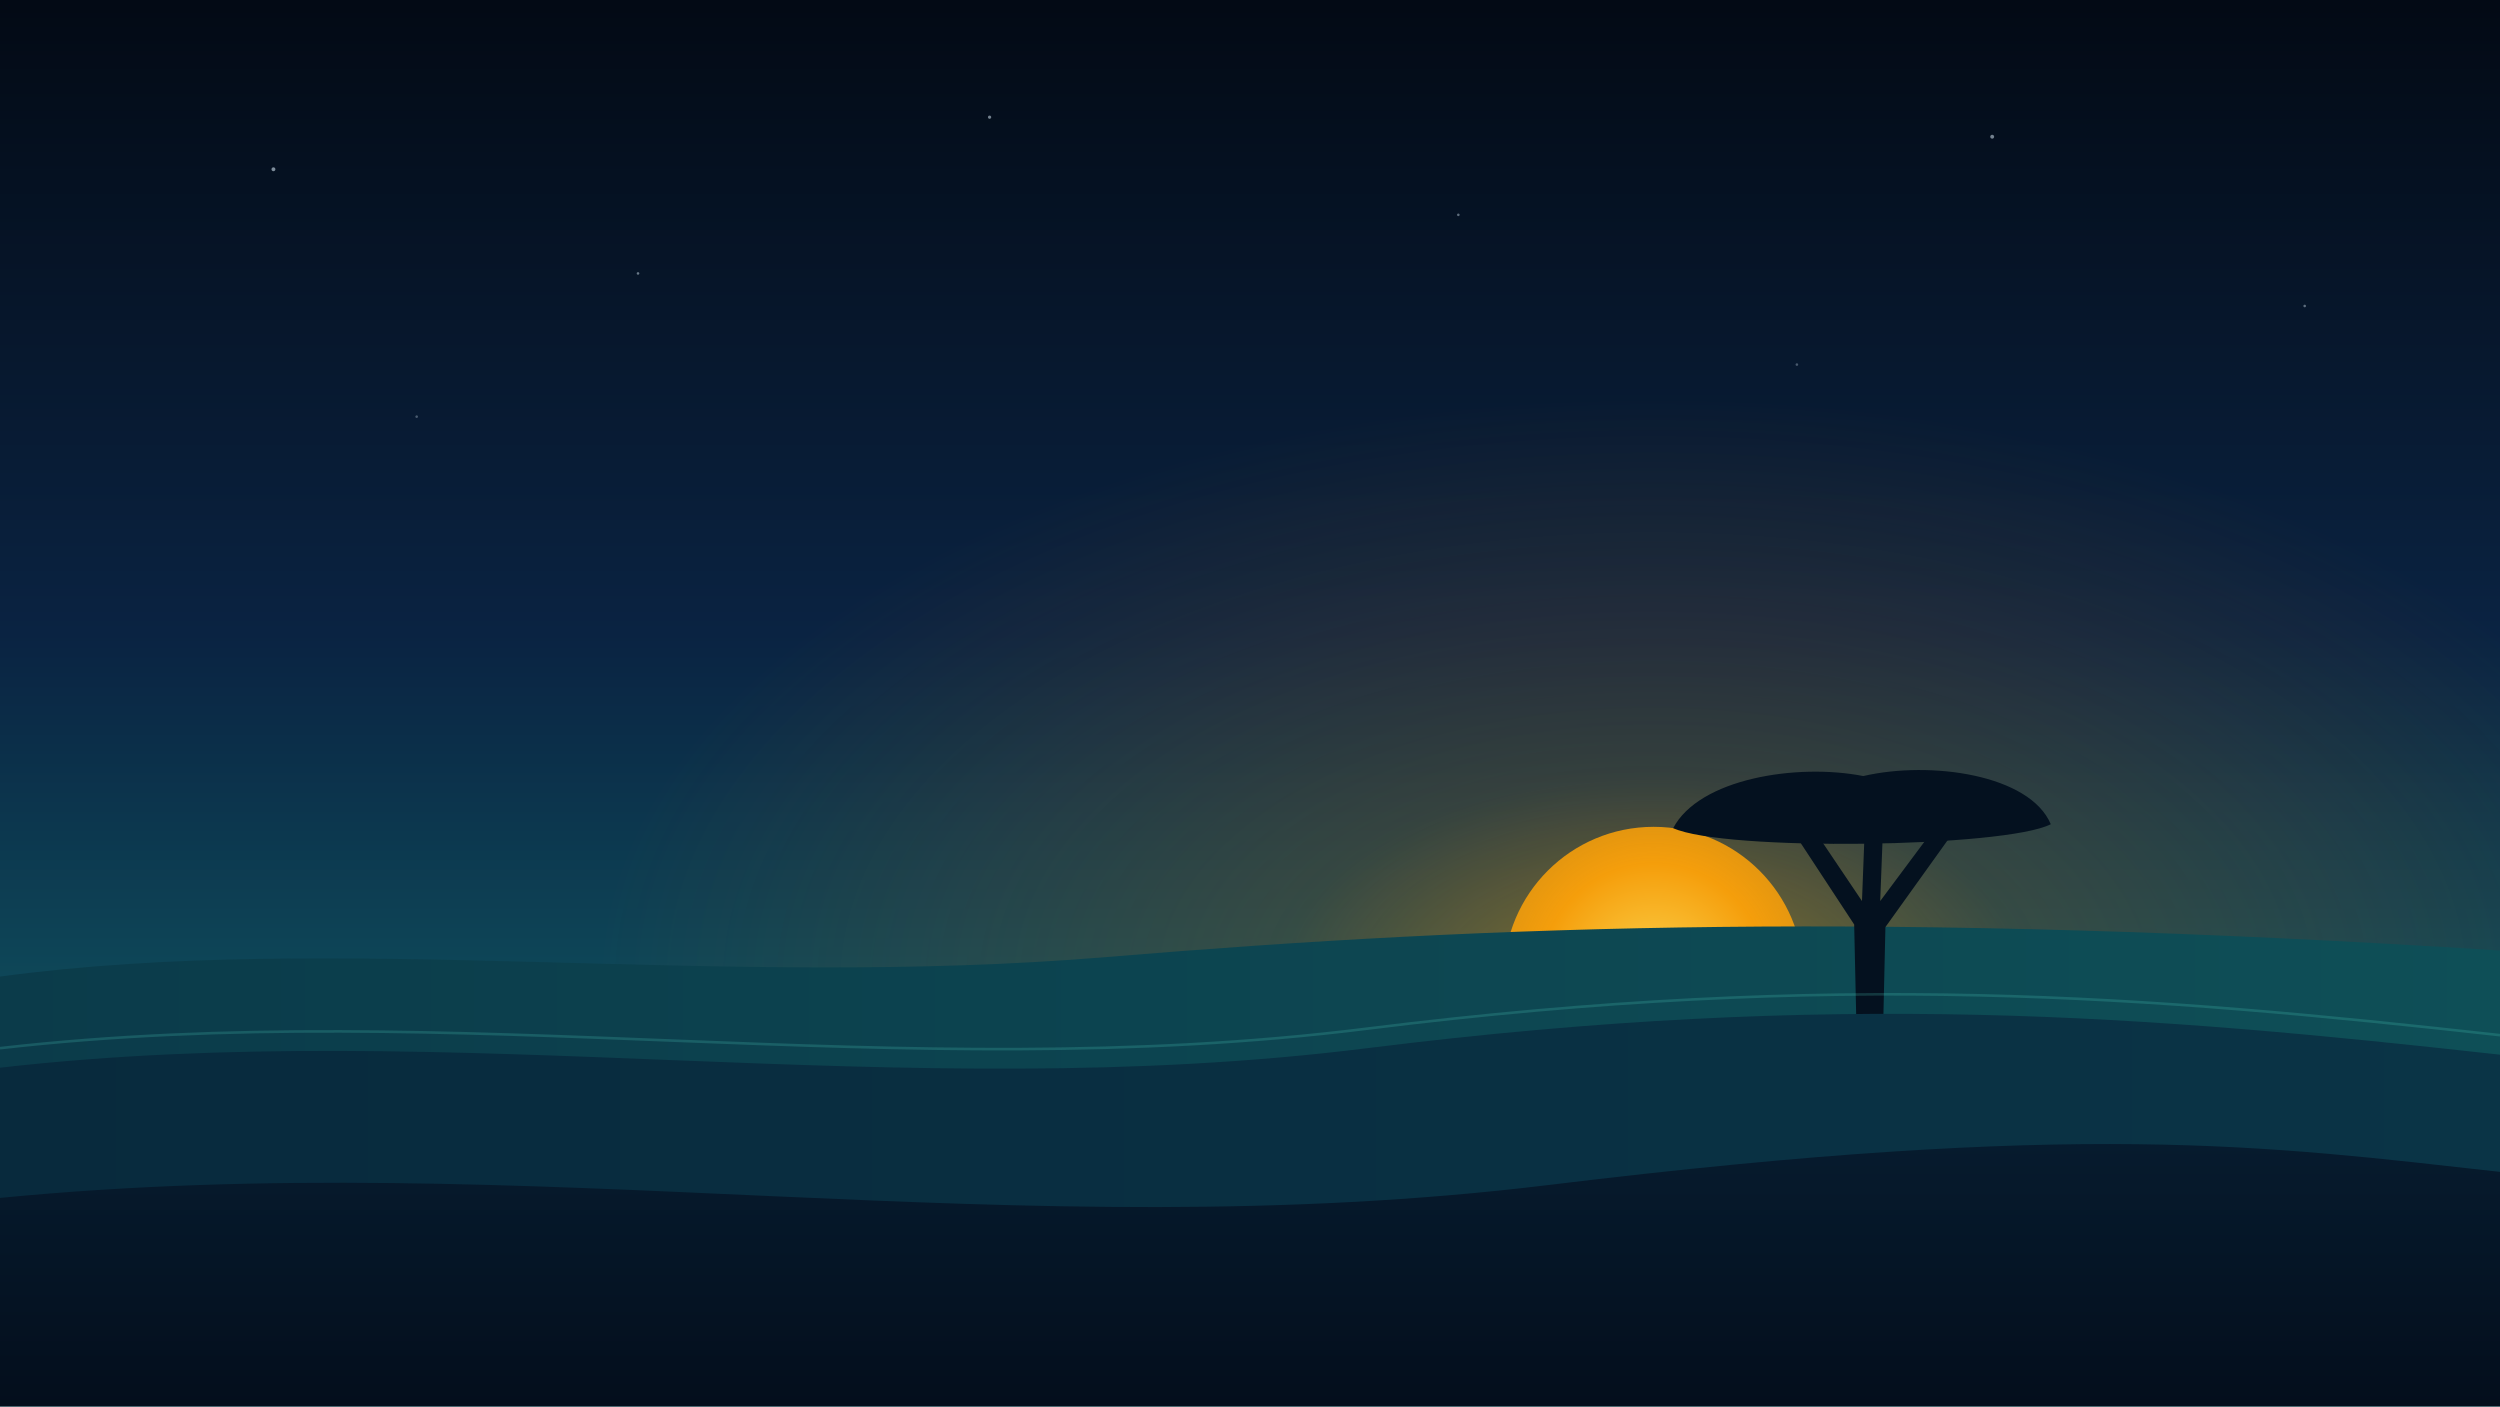
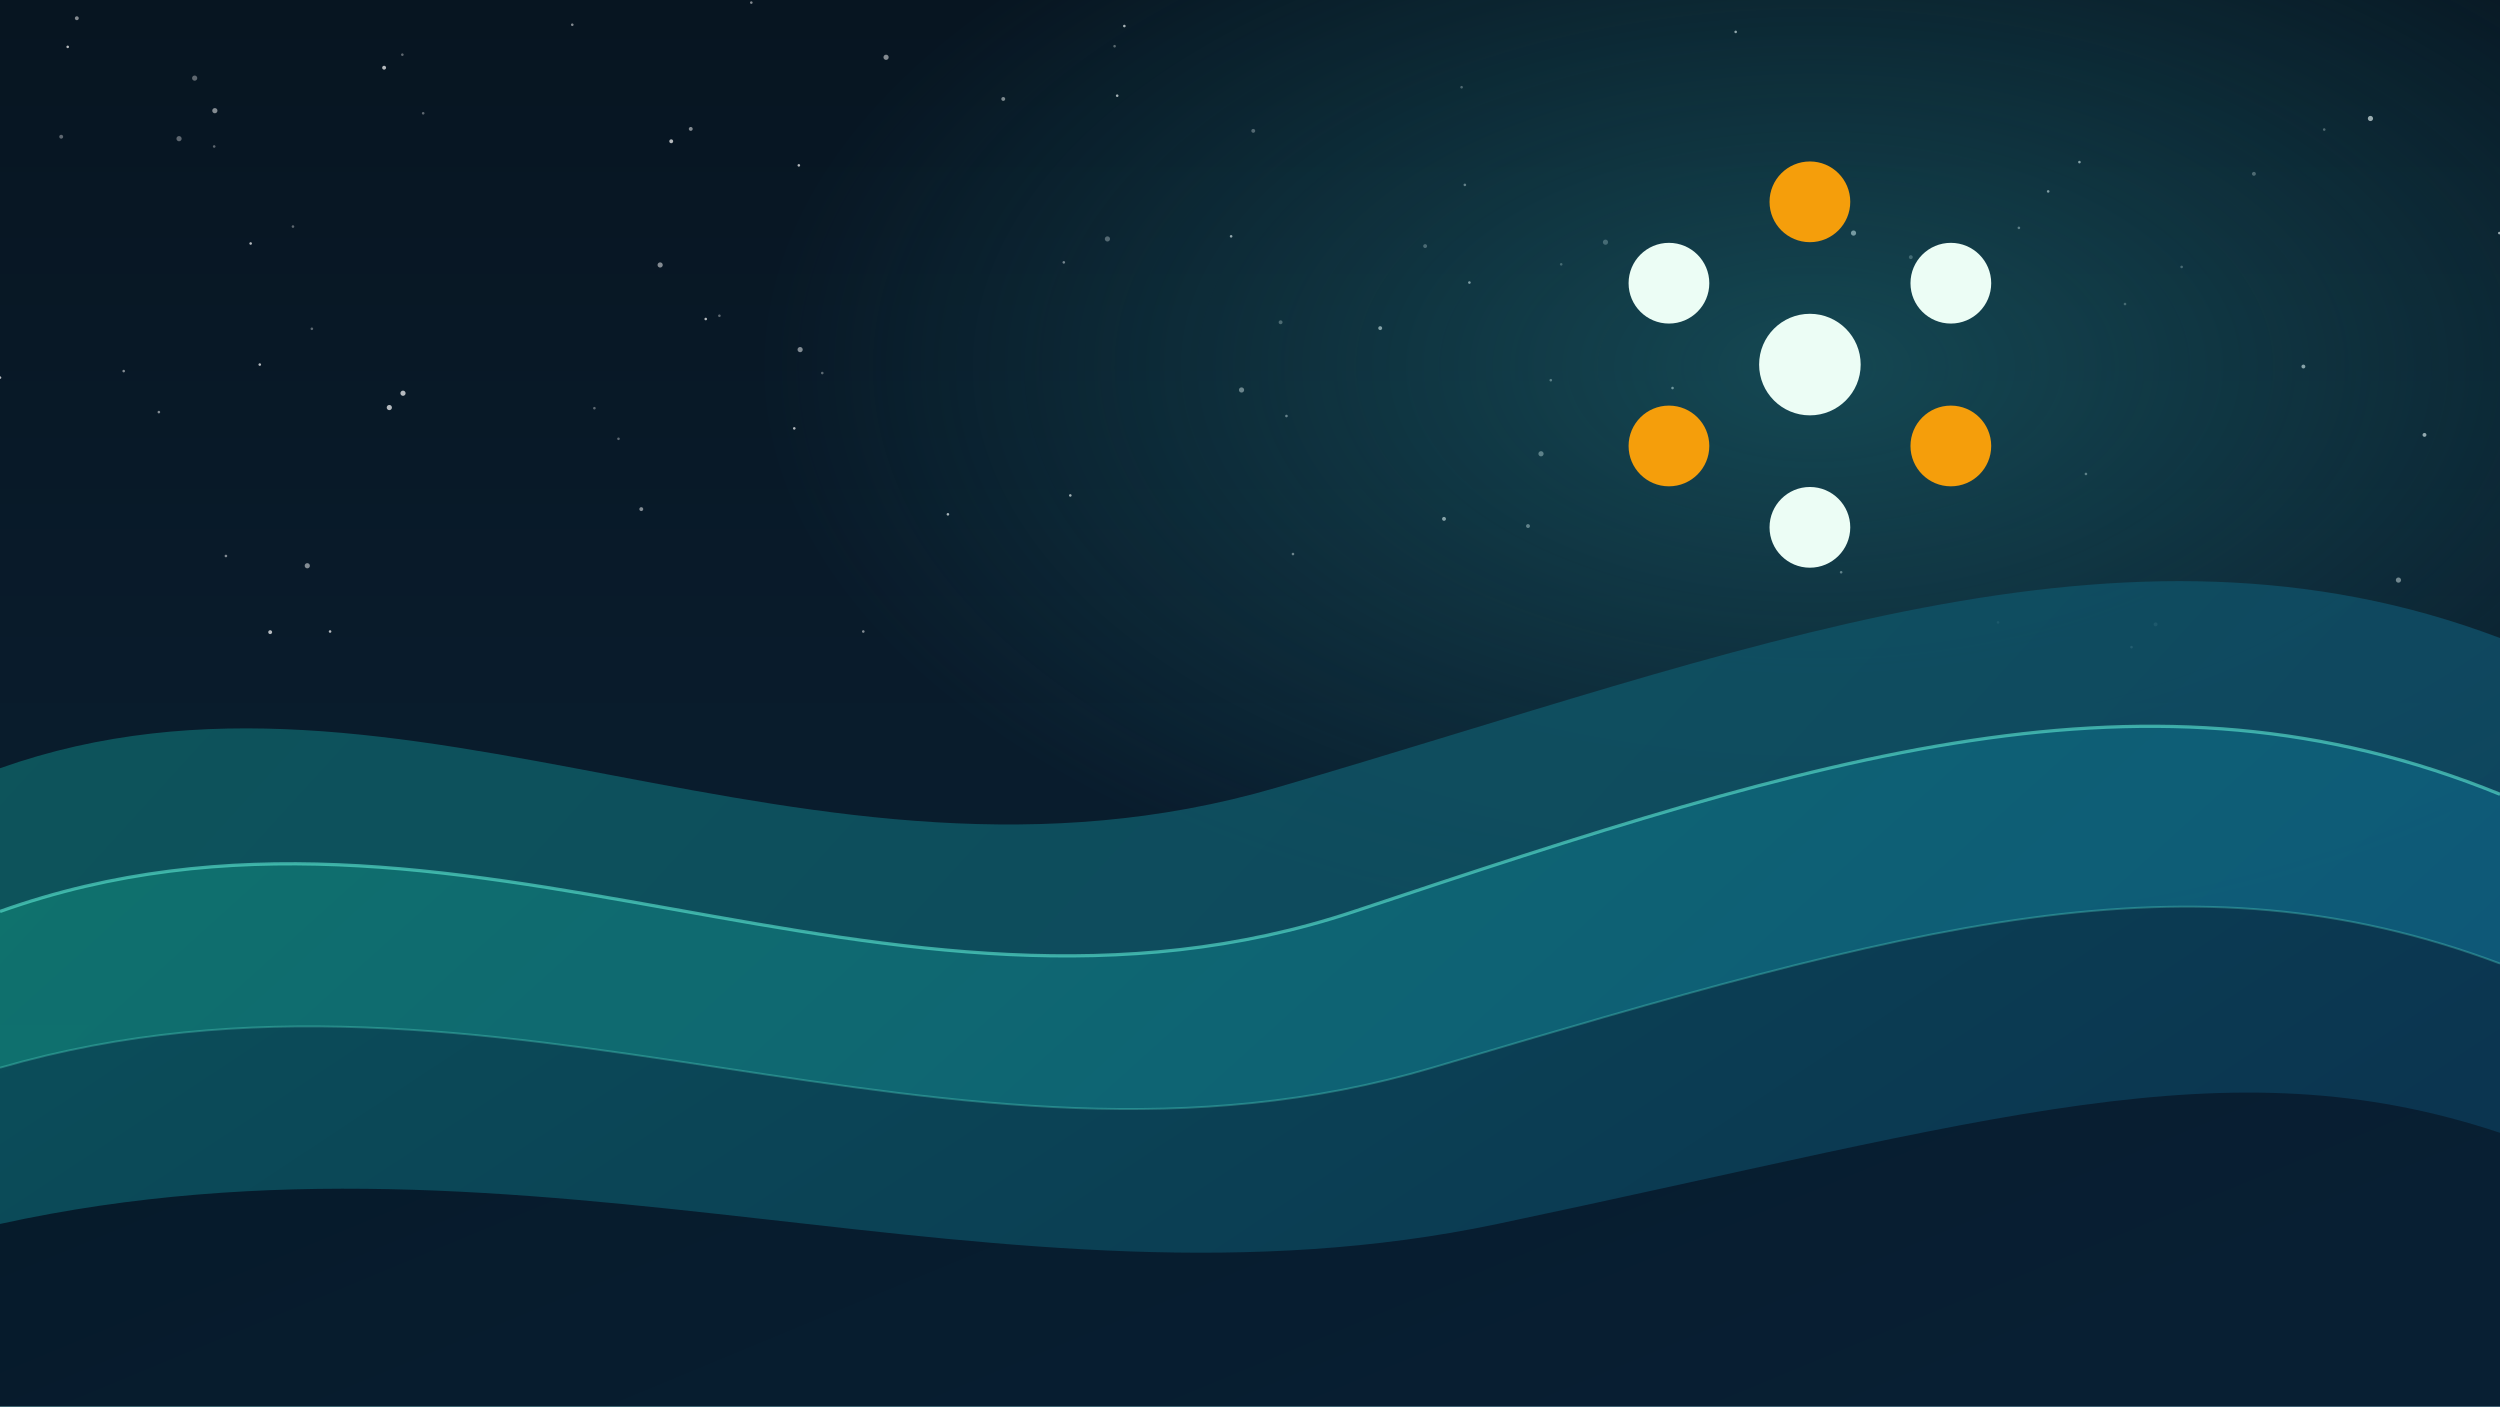
<svg xmlns="http://www.w3.org/2000/svg" viewBox="0 0 3840 2160" width="3840" height="2160">
  <defs>
-     <linearGradient id="sky" x1="0" y1="0" x2="0" y2="1">
-       <stop offset="0" stop-color="#030A15" />
-       <stop offset="0.45" stop-color="#0A2342" />
-       <stop offset="0.72" stop-color="#0E4A5A" />
-       <stop offset="0.82" stop-color="#16736F" />
+     <linearGradient id="bg" x1="0" y1="0" x2="0" y2="1">
+       <stop offset="0" stop-color="#071521" />
+       <stop offset="1" stop-color="#0B2236" />
    </linearGradient>
-     <radialGradient id="glow" cx="0.66" cy="0.70" r="0.42">
-       <stop offset="0" stop-color="#F59E0B" stop-opacity="0.55" />
-       <stop offset="0.35" stop-color="#D97706" stop-opacity="0.20" />
-       <stop offset="1" stop-color="#D97706" stop-opacity="0" />
+     <linearGradient id="b1" x1="0" y1="0" x2="1" y2="0.3">
+       <stop offset="0" stop-color="#0E5F63" />
+       <stop offset="1" stop-color="#0F4C66" />
+     </linearGradient>
+     <linearGradient id="b2" x1="0" y1="0" x2="1" y2="0.3">
+       <stop offset="0" stop-color="#0F766E" />
+       <stop offset="1" stop-color="#0E5A7A" />
+     </linearGradient>
+     <linearGradient id="b3" x1="0" y1="0" x2="1" y2="0.3">
+       <stop offset="0" stop-color="#0B4F5A" />
+       <stop offset="1" stop-color="#0B3550" />
+     </linearGradient>
+     <linearGradient id="b4" x1="0" y1="0" x2="1" y2="0.3">
+       <stop offset="0" stop-color="#061A2A" />
+       <stop offset="1" stop-color="#081F33" />
+     </linearGradient>
+     <radialGradient id="halo" cx="0.724" cy="0.259" r="0.42">
+       <stop offset="0" stop-color="#1F6F78" stop-opacity="0.55" />
+       <stop offset="1" stop-color="#1F6F78" stop-opacity="0" />
    </radialGradient>
-     <radialGradient id="sun" cx="0.5" cy="0.5" r="0.5">
-       <stop offset="0" stop-color="#FCD34D" />
-       <stop offset="0.75" stop-color="#F59E0B" />
-       <stop offset="1" stop-color="#F59E0B" stop-opacity="0.9" />
-     </radialGradient>
-     <linearGradient id="h1" x1="0" y1="0" x2="1" y2="0">
-       <stop offset="0" stop-color="#0B3B4A" />
-       <stop offset="1" stop-color="#0E4F57" />
-     </linearGradient>
-     <linearGradient id="h2" x1="0" y1="0" x2="1" y2="0">
-       <stop offset="0" stop-color="#082A3D" />
-       <stop offset="1" stop-color="#0A3446" />
-     </linearGradient>
-     <linearGradient id="h3" x1="0" y1="0" x2="0" y2="1">
-       <stop offset="0" stop-color="#061B2E" />
-       <stop offset="1" stop-color="#040E1C" />
-     </linearGradient>
  </defs>
-   <rect width="3840" height="2160" fill="url(#sky)" />
-   <rect width="3840" height="2160" fill="url(#glow)" />
-   <g fill="#E2F3FF">
-     <circle cx="420" cy="260" r="3" opacity="0.55" />
-     <circle cx="980" cy="420" r="2" opacity="0.45" />
-     <circle cx="1520" cy="180" r="2.5" opacity="0.5" />
-     <circle cx="2240" cy="330" r="2" opacity="0.4" />
-     <circle cx="3060" cy="210" r="3" opacity="0.5" />
-     <circle cx="3540" cy="470" r="2" opacity="0.4" />
-     <circle cx="640" cy="640" r="2" opacity="0.3" />
-     <circle cx="2760" cy="560" r="2" opacity="0.3" />
+   <rect width="3840" height="2160" fill="url(#bg)" />
+   <circle cx="1326" cy="970" r="2" fill="#FFFFFF" fill-opacity="0.5" />
+   <circle cx="2666" cy="49" r="2" fill="#FFFFFF" fill-opacity="0.7" />
+   <circle cx="385" cy="374" r="2" fill="#FFFFFF" fill-opacity="0.7" />
+   <circle cx="879" cy="38" r="2" fill="#FFFFFF" fill-opacity="0.5" />
+   <circle cx="1712" cy="71" r="2" fill="#FFFFFF" fill-opacity="0.35" />
+   <circle cx="2257" cy="434" r="2" fill="#FFFFFF" fill-opacity="0.7" />
+   <circle cx="507" cy="970" r="2" fill="#FFFFFF" fill-opacity="0.7" />
+   <circle cx="2569" cy="596" r="2" fill="#FFFFFF" fill-opacity="0.7" />
+   <circle cx="2398" cy="406" r="2" fill="#FFFFFF" fill-opacity="0.35" />
+   <circle cx="190" cy="570" r="2" fill="#FFFFFF" fill-opacity="0.5" />
+   <circle cx="1716" cy="147" r="2" fill="#FFFFFF" fill-opacity="0.7" />
+   <circle cx="1263" cy="573" r="2" fill="#FFFFFF" fill-opacity="0.35" />
+   <circle cx="2382" cy="584" r="2" fill="#FFFFFF" fill-opacity="0.5" />
+   <circle cx="399" cy="560" r="2" fill="#FFFFFF" fill-opacity="0.7" />
+   <circle cx="244" cy="633" r="2" fill="#FFFFFF" fill-opacity="0.5" />
+   <circle cx="2786" cy="544" r="4" fill="#FFFFFF" fill-opacity="0.5" />
+   <circle cx="1907" cy="599" r="4" fill="#FFFFFF" fill-opacity="0.5" />
+   <circle cx="1227" cy="254" r="2" fill="#FFFFFF" fill-opacity="0.7" />
+   <circle cx="3194" cy="249" r="2" fill="#FFFFFF" fill-opacity="0.7" />
+   <circle cx="1229" cy="537" r="4" fill="#FFFFFF" fill-opacity="0.5" />
+   <circle cx="2987" cy="459" r="3" fill="#FFFFFF" fill-opacity="0.7" />
+   <circle cx="299" cy="120" r="4" fill="#FFFFFF" fill-opacity="0.35" />
+   <circle cx="3101" cy="350" r="2" fill="#FFFFFF" fill-opacity="0.5" />
+   <circle cx="1727" cy="40" r="2" fill="#FFFFFF" fill-opacity="0.7" />
+   <circle cx="2347" cy="808" r="3" fill="#FFFFFF" fill-opacity="0.5" />
+   <circle cx="2847" cy="358" r="4" fill="#FFFFFF" fill-opacity="0.7" />
+   <circle cx="3264" cy="467" r="2" fill="#FFFFFF" fill-opacity="0.35" />
+   <circle cx="1105" cy="485" r="2" fill="#FFFFFF" fill-opacity="0.35" />
+   <circle cx="2994" cy="718" r="3" fill="#FFFFFF" fill-opacity="0.7" />
+   <circle cx="2367" cy="697" r="4" fill="#FFFFFF" fill-opacity="0.5" />
+   <circle cx="2935" cy="395" r="3" fill="#FFFFFF" fill-opacity="0.35" />
+   <circle cx="1891" cy="363" r="2" fill="#FFFFFF" fill-opacity="0.7" />
+   <circle cx="479" cy="505" r="2" fill="#FFFFFF" fill-opacity="0.35" />
+   <circle cx="3146" cy="294" r="2" fill="#FFFFFF" fill-opacity="0.7" />
+   <circle cx="1014" cy="407" r="4" fill="#FFFFFF" fill-opacity="0.5" />
+   <circle cx="330" cy="170" r="4" fill="#FFFFFF" fill-opacity="0.5" />
+   <circle cx="2250" cy="284" r="2" fill="#FFFFFF" fill-opacity="0.5" />
+   <circle cx="3538" cy="563" r="3" fill="#FFFFFF" fill-opacity="0.7" />
+   <circle cx="1701" cy="367" r="4" fill="#FFFFFF" fill-opacity="0.35" />
+   <circle cx="618" cy="84" r="2" fill="#FFFFFF" fill-opacity="0.35" />
+   <circle cx="950" cy="674" r="2" fill="#FFFFFF" fill-opacity="0.35" />
+   <circle cx="1986" cy="851" r="2" fill="#FFFFFF" fill-opacity="0.5" />
+   <circle cx="1154" cy="4" r="2" fill="#FFFFFF" fill-opacity="0.5" />
+   <circle cx="2189" cy="378" r="3" fill="#FFFFFF" fill-opacity="0.35" />
+   <circle cx="2828" cy="879" r="2" fill="#FFFFFF" fill-opacity="0.5" />
+   <circle cx="3684" cy="891" r="4" fill="#FFFFFF" fill-opacity="0.5" />
+   <circle cx="1634" cy="403" r="2" fill="#FFFFFF" fill-opacity="0.5" />
+   <circle cx="2598" cy="410" r="2" fill="#FFFFFF" fill-opacity="0.35" />
+   <circle cx="275" cy="213" r="4" fill="#FFFFFF" fill-opacity="0.35" />
+   <circle cx="450" cy="348" r="2" fill="#FFFFFF" fill-opacity="0.35" />
+   <circle cx="0" cy="580" r="2" fill="#FFFFFF" fill-opacity="0.7" />
+   <circle cx="415" cy="971" r="3" fill="#FFFFFF" fill-opacity="0.7" />
+   <circle cx="104" cy="72" r="2" fill="#FFFFFF" fill-opacity="0.7" />
+   <circle cx="1541" cy="152" r="3" fill="#FFFFFF" fill-opacity="0.5" />
+   <circle cx="2466" cy="372" r="4" fill="#FFFFFF" fill-opacity="0.35" />
+   <circle cx="472" cy="869" r="4" fill="#FFFFFF" fill-opacity="0.5" />
+   <circle cx="1967" cy="495" r="3" fill="#FFFFFF" fill-opacity="0.35" />
+   <circle cx="590" cy="104" r="3" fill="#FFFFFF" fill-opacity="0.7" />
+   <circle cx="1084" cy="490" r="2" fill="#FFFFFF" fill-opacity="0.7" />
+   <circle cx="94" cy="210" r="3" fill="#FFFFFF" fill-opacity="0.35" />
+   <circle cx="2826" cy="556" r="2" fill="#FFFFFF" fill-opacity="0.7" />
+   <circle cx="1220" cy="658" r="2" fill="#FFFFFF" fill-opacity="0.7" />
+   <circle cx="3462" cy="267" r="3" fill="#FFFFFF" fill-opacity="0.35" />
+   <circle cx="1456" cy="790" r="2" fill="#FFFFFF" fill-opacity="0.7" />
+   <circle cx="2218" cy="797" r="3" fill="#FFFFFF" fill-opacity="0.7" />
+   <circle cx="913" cy="627" r="2" fill="#FFFFFF" fill-opacity="0.35" />
+   <circle cx="3351" cy="410" r="2" fill="#FFFFFF" fill-opacity="0.35" />
+   <circle cx="2120" cy="504" r="3" fill="#FFFFFF" fill-opacity="0.7" />
+   <circle cx="118" cy="28" r="3" fill="#FFFFFF" fill-opacity="0.5" />
+   <circle cx="1061" cy="198" r="3" fill="#FFFFFF" fill-opacity="0.5" />
+   <circle cx="3311" cy="959" r="3" fill="#FFFFFF" fill-opacity="0.5" />
+   <circle cx="329" cy="225" r="2" fill="#FFFFFF" fill-opacity="0.35" />
+   <circle cx="1925" cy="201" r="3" fill="#FFFFFF" fill-opacity="0.35" />
+   <circle cx="1976" cy="639" r="2" fill="#FFFFFF" fill-opacity="0.5" />
+   <circle cx="3724" cy="668" r="3" fill="#FFFFFF" fill-opacity="0.7" />
+   <circle cx="347" cy="854" r="2" fill="#FFFFFF" fill-opacity="0.5" />
+   <circle cx="3204" cy="728" r="2" fill="#FFFFFF" fill-opacity="0.5" />
+   <circle cx="3641" cy="182" r="4" fill="#FFFFFF" fill-opacity="0.7" />
+   <circle cx="1361" cy="88" r="4" fill="#FFFFFF" fill-opacity="0.5" />
+   <circle cx="1644" cy="761" r="2" fill="#FFFFFF" fill-opacity="0.7" />
+   <circle cx="650" cy="174" r="2" fill="#FFFFFF" fill-opacity="0.35" />
+   <circle cx="619" cy="604" r="4" fill="#FFFFFF" fill-opacity="0.7" />
+   <circle cx="598" cy="626" r="4" fill="#FFFFFF" fill-opacity="0.7" />
+   <circle cx="3839" cy="358" r="2" fill="#FFFFFF" fill-opacity="0.7" />
+   <circle cx="2245" cy="134" r="2" fill="#FFFFFF" fill-opacity="0.35" />
+   <circle cx="3274" cy="994" r="2" fill="#FFFFFF" fill-opacity="0.7" />
+   <circle cx="3069" cy="956" r="2" fill="#FFFFFF" fill-opacity="0.5" />
+   <circle cx="3570" cy="199" r="2" fill="#FFFFFF" fill-opacity="0.35" />
+   <circle cx="1031" cy="217" r="3" fill="#FFFFFF" fill-opacity="0.7" />
+   <circle cx="985" cy="782" r="3" fill="#FFFFFF" fill-opacity="0.5" />
+   <rect width="3840" height="2160" fill="url(#halo)" />
+   <g>
+     <circle cx="2780.0" cy="310.0" r="62" fill="#F59E0B" />
+     <circle cx="2996.5" cy="435.0" r="62" fill="#ECFDF5" />
+     <circle cx="2996.5" cy="685.0" r="62" fill="#F59E0B" />
+     <circle cx="2780.0" cy="810.0" r="62" fill="#ECFDF5" />
+     <circle cx="2563.5" cy="685.0" r="62" fill="#F59E0B" />
+     <circle cx="2563.5" cy="435.0" r="62" fill="#ECFDF5" />
+     <circle cx="2780" cy="560" r="78" fill="#ECFDF5" />
  </g>
-   <circle cx="2540" cy="1500" r="230" fill="url(#sun)" />
-   <path d="M0 1500 C 520 1430, 1100 1520, 1700 1470 S 2900 1400, 3840 1460 L 3840 2160 L 0 2160 Z" fill="url(#h1)" />
-   <g fill="#04111F">
-     <path d="M2570 1272 C 2610 1196, 2760 1172, 2862 1192 C 2966 1168, 3118 1190, 3150 1266 C 3080 1302, 2648 1308, 2570 1272 Z" />
-     <path d="M2852 1600 L 2848 1420 L 2760 1286 L 2790 1280 L 2860 1384 L 2864 1280 L 2892 1280 L 2888 1384 L 2964 1282 L 2992 1290 L 2896 1424 L 2892 1600 Z" />
-   </g>
-   <path d="M0 1640 C 700 1560, 1380 1700, 2100 1610 S 3300 1560, 3840 1620 L 3840 2160 L 0 2160 Z" fill="url(#h2)" />
-   <path d="M0 1610 C 700 1530, 1380 1670, 2100 1580 S 3300 1530, 3840 1590" fill="none" stroke="#5EEAD4" stroke-opacity="0.18" stroke-width="4" />
-   <path d="M0 1840 C 820 1760, 1560 1920, 2380 1820 S 3480 1760, 3840 1800 L 3840 2160 L 0 2160 Z" fill="url(#h3)" />
+   <path d="M0 1180 C 620 960, 1240 1420, 1960 1210 S 3260 760, 3840 980 L 3840 2160 L 0 2160 Z" fill="url(#b1)" opacity="0.85" />
+   <path d="M0 1400 C 700 1150, 1360 1640, 2080 1400 S 3300 1000, 3840 1220 L 3840 2160 L 0 2160 Z" fill="url(#b2)" opacity="0.92" />
+   <path d="M0 1400 C 700 1150, 1360 1640, 2080 1400 S 3300 1000, 3840 1220" fill="none" stroke="#5EEAD4" stroke-opacity="0.6" stroke-width="5" />
+   <path d="M0 1640 C 760 1420, 1460 1860, 2200 1640 S 3360 1300, 3840 1480 L 3840 2160 L 0 2160 Z" fill="url(#b3)" />
+   <path d="M0 1880 C 820 1700, 1540 2040, 2300 1880 S 3420 1600, 3840 1740 L 3840 2160 L 0 2160 Z" fill="url(#b4)" />
+   <path d="M0 1640 C 760 1420, 1460 1860, 2200 1640 S 3360 1300, 3840 1480" fill="none" stroke="#5EEAD4" stroke-opacity="0.3" stroke-width="3" />
</svg>
